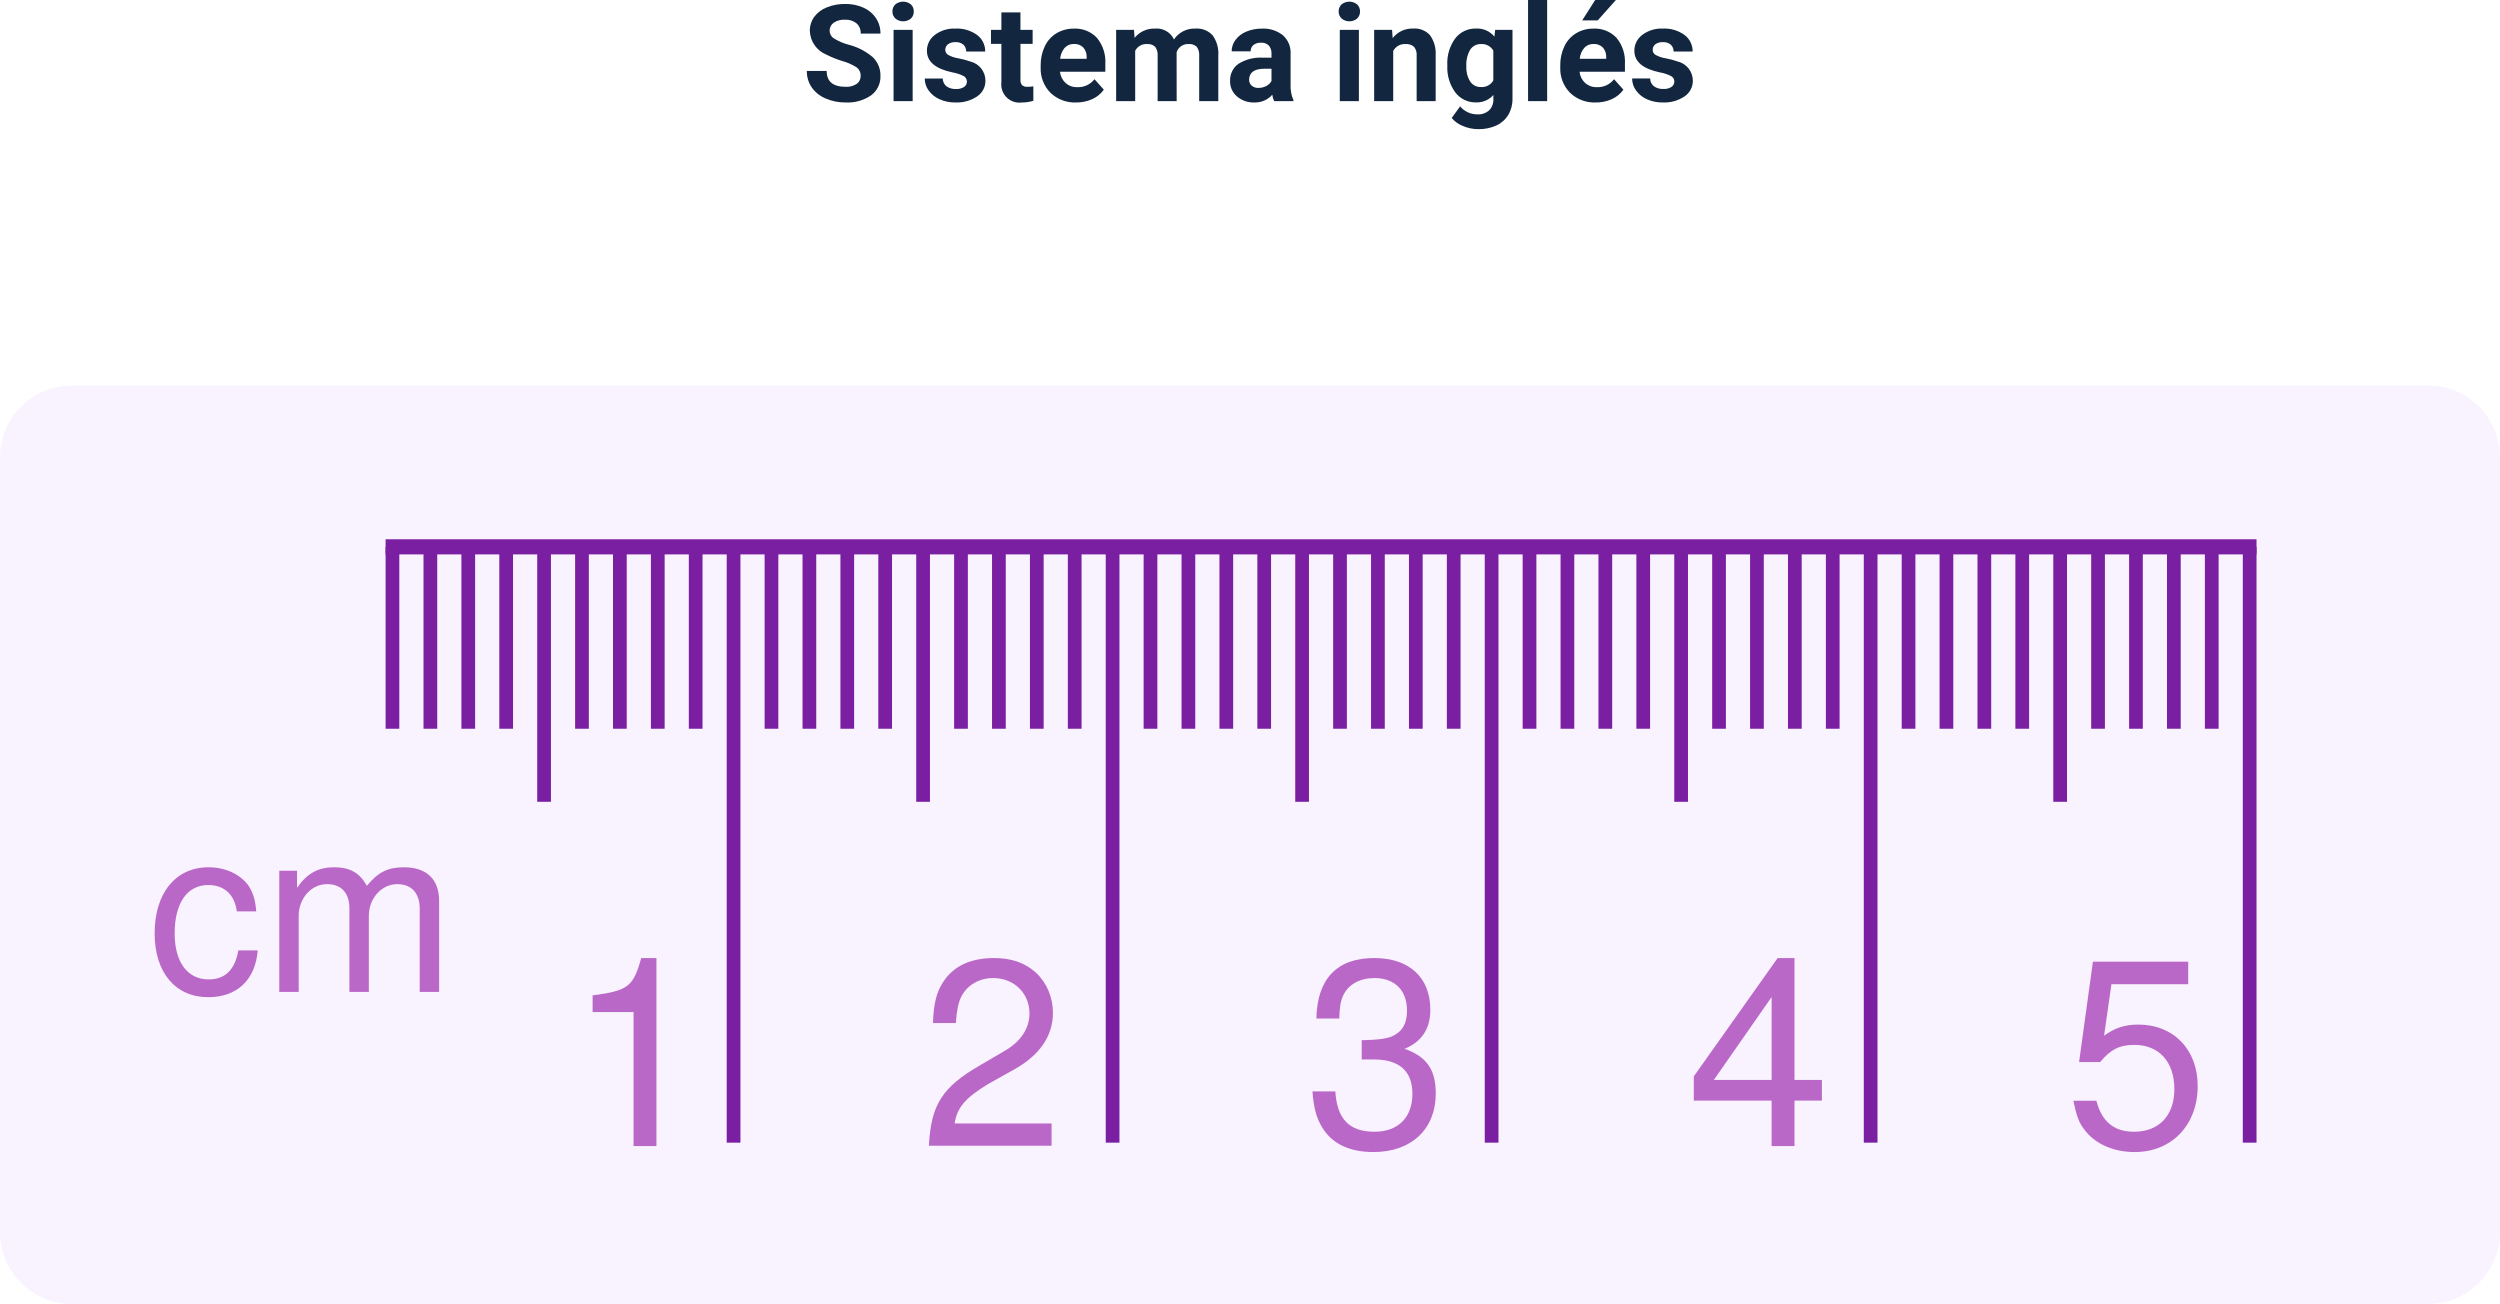
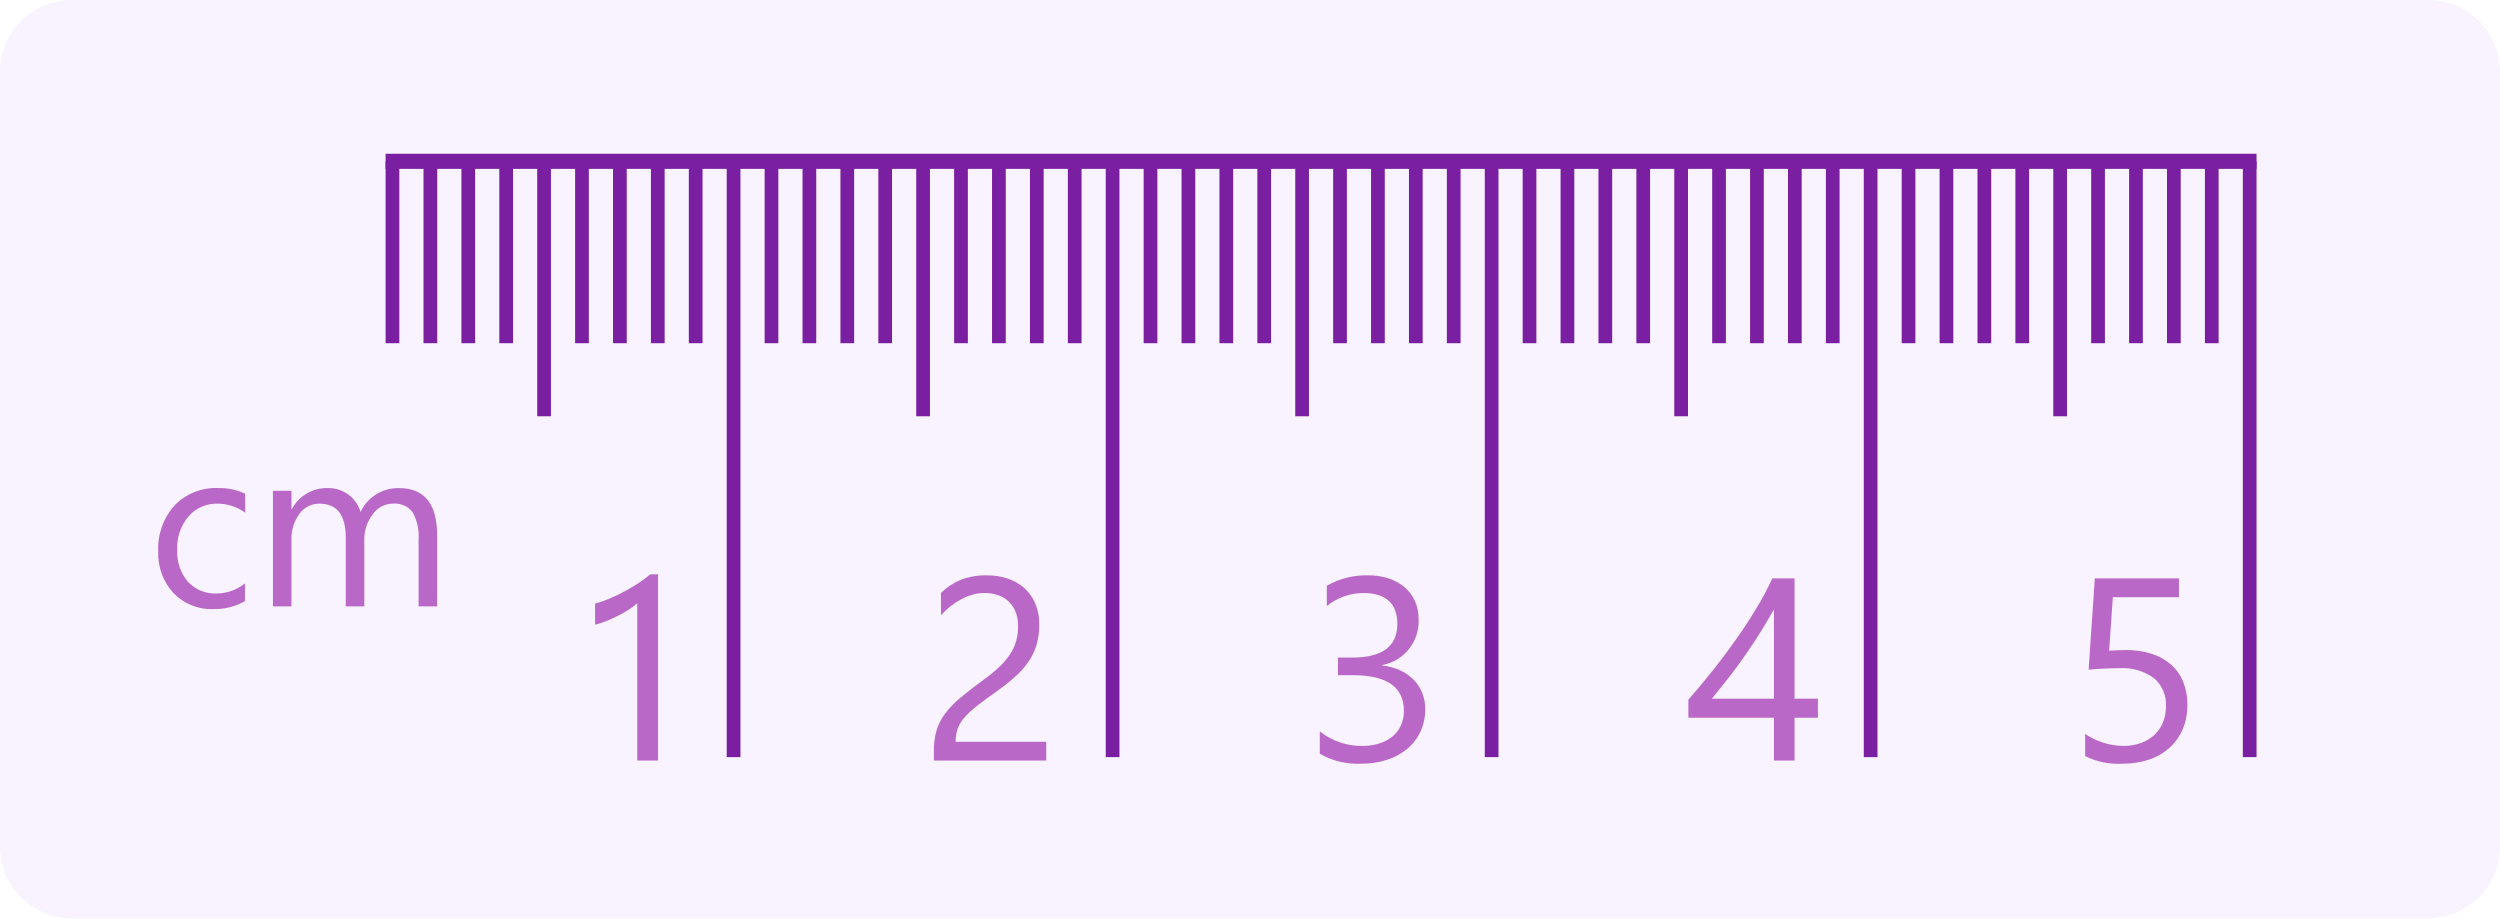
- <svg xmlns="http://www.w3.org/2000/svg" width="259.509" height="135.355" viewBox="0 0 259.509 135.355">
-   <g id="Grupo_1069675" data-name="Grupo 1069675" transform="translate(-813 -712.087)">
-     <g id="Grupo_1069674" data-name="Grupo 1069674">
-       <g id="Grupo_1054588" data-name="Grupo 1054588" transform="translate(489.313 -58.401)">
-         <path id="Trazado_816194" data-name="Trazado 816194" d="M22.336,12.389a1.052,1.052,0,0,0-.41-.892,5.38,5.38,0,0,0-1.477-.656,10.467,10.467,0,0,1-1.688-.68,2.759,2.759,0,0,1-1.7-2.468,2.4,2.4,0,0,1,.455-1.439,2.965,2.965,0,0,1,1.306-.988,4.914,4.914,0,0,1,1.911-.355,4.473,4.473,0,0,1,1.9.386,3.026,3.026,0,0,1,1.3,1.09,2.853,2.853,0,0,1,.461,1.6H22.343a1.342,1.342,0,0,0-.431-1.063,1.77,1.77,0,0,0-1.21-.379,1.891,1.891,0,0,0-1.169.318,1,1,0,0,0-.417.837.96.96,0,0,0,.489.813,5.522,5.522,0,0,0,1.439.615,6.217,6.217,0,0,1,2.55,1.306,2.6,2.6,0,0,1,.8,1.941,2.4,2.4,0,0,1-.978,2.027,4.279,4.279,0,0,1-2.632.735,5.082,5.082,0,0,1-2.092-.42,3.31,3.31,0,0,1-1.439-1.152,2.95,2.95,0,0,1-.5-1.7h2.058q0,1.647,1.969,1.647a1.915,1.915,0,0,0,1.142-.3A.967.967,0,0,0,22.336,12.389ZM27.736,15H25.754V7.6h1.982Zm-2.1-9.311a.973.973,0,0,1,.3-.731,1.281,1.281,0,0,1,1.617,0,.967.967,0,0,1,.3.731.97.97,0,0,1-.3.738,1.267,1.267,0,0,1-1.606,0A.97.97,0,0,1,25.638,5.689Zm7.731,7.267a.637.637,0,0,0-.359-.571,4.077,4.077,0,0,0-1.152-.373q-2.639-.554-2.639-2.242a2.032,2.032,0,0,1,.817-1.644,3.3,3.3,0,0,1,2.136-.66,3.547,3.547,0,0,1,2.252.663,2.09,2.09,0,0,1,.844,1.723H33.294a.956.956,0,0,0-.273-.7,1.157,1.157,0,0,0-.854-.277,1.182,1.182,0,0,0-.772.226.712.712,0,0,0-.273.574.609.609,0,0,0,.311.53,3.2,3.2,0,0,0,1.049.349,8.571,8.571,0,0,1,1.244.332,2.044,2.044,0,0,1,1.565,1.989,1.929,1.929,0,0,1-.868,1.637,3.745,3.745,0,0,1-2.242.625,3.912,3.912,0,0,1-1.651-.332A2.77,2.77,0,0,1,29.4,13.9a2.113,2.113,0,0,1-.41-1.248H30.86a1.031,1.031,0,0,0,.39.807,1.546,1.546,0,0,0,.971.28,1.43,1.43,0,0,0,.858-.215A.67.67,0,0,0,33.369,12.956Zm5.558-7.171V7.6h1.265V9.053H38.927v3.691a.881.881,0,0,0,.157.588.79.79,0,0,0,.6.178,3.15,3.15,0,0,0,.581-.048v1.5a4.067,4.067,0,0,1-1.2.178,1.886,1.886,0,0,1-2.119-2.1V9.053h-1.08V7.6h1.08V5.785Zm5.77,9.352a3.631,3.631,0,0,1-2.649-1,3.548,3.548,0,0,1-1.022-2.659v-.191A4.468,4.468,0,0,1,41.456,9.3a3.161,3.161,0,0,1,1.22-1.354,3.425,3.425,0,0,1,1.8-.475,3.07,3.07,0,0,1,2.389.957,3.889,3.889,0,0,1,.872,2.714v.807h-4.71a1.835,1.835,0,0,0,.578,1.162,1.746,1.746,0,0,0,1.22.438,2.132,2.132,0,0,0,1.784-.827l.971,1.087a2.966,2.966,0,0,1-1.2.981A3.947,3.947,0,0,1,44.7,15.137Zm-.226-6.07a1.237,1.237,0,0,0-.954.4,2.048,2.048,0,0,0-.468,1.135H45.8V10.44a1.46,1.46,0,0,0-.355-1.015A1.277,1.277,0,0,0,44.471,9.066ZM50.712,7.6l.062.827A2.6,2.6,0,0,1,52.9,7.467a1.973,1.973,0,0,1,1.962,1.128,2.54,2.54,0,0,1,2.222-1.128,2.206,2.206,0,0,1,1.791.7,3.221,3.221,0,0,1,.588,2.109V15H57.479V10.283a1.408,1.408,0,0,0-.246-.919,1.091,1.091,0,0,0-.868-.291,1.233,1.233,0,0,0-1.23.848L55.141,15H53.166V10.29a1.391,1.391,0,0,0-.253-.93,1.1,1.1,0,0,0-.861-.287,1.28,1.28,0,0,0-1.217.7V15H48.859V7.6ZM65.265,15a2.194,2.194,0,0,1-.2-.663,2.39,2.39,0,0,1-1.866.8,2.626,2.626,0,0,1-1.8-.629,2.023,2.023,0,0,1-.714-1.586,2.09,2.09,0,0,1,.872-1.8,4.3,4.3,0,0,1,2.519-.636h.909v-.424a1.219,1.219,0,0,0-.263-.82,1.035,1.035,0,0,0-.831-.308,1.177,1.177,0,0,0-.783.239.813.813,0,0,0-.284.656H60.849a1.984,1.984,0,0,1,.4-1.189,2.621,2.621,0,0,1,1.121-.858,4.086,4.086,0,0,1,1.627-.311,3.228,3.228,0,0,1,2.17.687,2.4,2.4,0,0,1,.8,1.931v3.206a3.536,3.536,0,0,0,.294,1.593V15Zm-1.634-1.374a1.7,1.7,0,0,0,.807-.195,1.28,1.28,0,0,0,.547-.523V11.637h-.738q-1.483,0-1.579,1.025l-.007.116a.791.791,0,0,0,.26.608A1.009,1.009,0,0,0,63.632,13.626ZM74.056,15H72.074V7.6h1.982Zm-2.1-9.311a.973.973,0,0,1,.3-.731,1.281,1.281,0,0,1,1.617,0,.967.967,0,0,1,.3.731.97.97,0,0,1-.3.738,1.267,1.267,0,0,1-1.606,0A.97.97,0,0,1,71.958,5.689ZM77.5,7.6l.062.854a2.582,2.582,0,0,1,2.126-.991,2.146,2.146,0,0,1,1.75.69,3.221,3.221,0,0,1,.588,2.064V15H80.052V10.27a1.282,1.282,0,0,0-.273-.913,1.224,1.224,0,0,0-.909-.284,1.359,1.359,0,0,0-1.251.711V15H75.642V7.6Zm5.735,3.644a4.335,4.335,0,0,1,.81-2.741,2.625,2.625,0,0,1,2.184-1.039,2.3,2.3,0,0,1,1.894.834l.082-.7H90v7.15a3.161,3.161,0,0,1-.441,1.688,2.832,2.832,0,0,1-1.241,1.094,4.362,4.362,0,0,1-1.873.376,4.056,4.056,0,0,1-1.586-.325,2.815,2.815,0,0,1-1.169-.837l.875-1.2a2.314,2.314,0,0,0,1.791.827,1.694,1.694,0,0,0,1.224-.42,1.577,1.577,0,0,0,.438-1.193v-.4a2.285,2.285,0,0,1-1.8.772,2.618,2.618,0,0,1-2.157-1.042,4.334,4.334,0,0,1-.824-2.765Zm1.976.144a2.692,2.692,0,0,0,.4,1.576,1.284,1.284,0,0,0,1.107.571,1.372,1.372,0,0,0,1.292-.677V9.75a1.369,1.369,0,0,0-1.278-.677,1.292,1.292,0,0,0-1.118.581A3.034,3.034,0,0,0,85.213,11.391ZM93.6,15H91.618V4.5H93.6Zm5.031.137a3.631,3.631,0,0,1-2.649-1,3.548,3.548,0,0,1-1.022-2.659v-.191A4.468,4.468,0,0,1,95.391,9.3a3.161,3.161,0,0,1,1.22-1.354,3.425,3.425,0,0,1,1.8-.475,3.07,3.07,0,0,1,2.389.957,3.889,3.889,0,0,1,.872,2.714v.807h-4.71a1.835,1.835,0,0,0,.578,1.162,1.746,1.746,0,0,0,1.22.438,2.132,2.132,0,0,0,1.784-.827l.971,1.087a2.966,2.966,0,0,1-1.2.981A3.947,3.947,0,0,1,98.632,15.137Zm-.226-6.07a1.237,1.237,0,0,0-.954.4,2.048,2.048,0,0,0-.468,1.135h2.748V10.44a1.46,1.46,0,0,0-.355-1.015A1.277,1.277,0,0,0,98.406,9.066ZM98.584,4.5h2.153L98.844,6.619H97.237Zm8.217,8.456a.637.637,0,0,0-.359-.571,4.077,4.077,0,0,0-1.152-.373q-2.639-.554-2.639-2.242a2.032,2.032,0,0,1,.817-1.644,3.3,3.3,0,0,1,2.136-.66,3.547,3.547,0,0,1,2.252.663,2.09,2.09,0,0,1,.844,1.723h-1.976a.956.956,0,0,0-.273-.7,1.157,1.157,0,0,0-.854-.277,1.182,1.182,0,0,0-.772.226.712.712,0,0,0-.273.574.609.609,0,0,0,.311.53,3.2,3.2,0,0,0,1.049.349,8.571,8.571,0,0,1,1.244.332,2.044,2.044,0,0,1,1.565,1.989,1.929,1.929,0,0,1-.868,1.637,3.745,3.745,0,0,1-2.242.625,3.912,3.912,0,0,1-1.651-.332,2.77,2.77,0,0,1-1.131-.909,2.113,2.113,0,0,1-.41-1.248h1.873a1.031,1.031,0,0,0,.39.807,1.546,1.546,0,0,0,.971.28,1.43,1.43,0,0,0,.858-.215A.67.67,0,0,0,106.8,12.956Z" transform="translate(390.688 765.988)" fill="#12263f" />
-         <g id="Grupo_1054521" data-name="Grupo 1054521" transform="translate(1062.818 -155.853)">
-           <rect id="Rectángulo_3674" data-name="Rectángulo 3674" width="259.509" height="95.335" rx="7.453" transform="translate(-739.13 966.361)" fill="#f8f3ff" />
-           <text id="_1" data-name="1" transform="translate(-680.365 1045.304)" fill="#ba68c8" font-size="27" font-family="Helvetica">
-             <tspan x="0" y="0">1</tspan>
-           </text>
-           <text id="cm" transform="translate(-723.829 1029.305)" fill="#ba68c8" font-size="24" font-family="Helvetica">
-             <tspan x="0" y="0">cm</tspan>
-           </text>
-           <text id="_2" data-name="2" transform="translate(-643.629 1045.304)" fill="#ba68c8" font-size="27" font-family="Helvetica">
-             <tspan x="0" y="0">2</tspan>
-           </text>
-           <text id="_3" data-name="3" transform="translate(-603.751 1045.304)" fill="#ba68c8" font-size="27" font-family="Helvetica">
-             <tspan x="0" y="0">3</tspan>
-           </text>
-           <text id="_4" data-name="4" transform="translate(-564.058 1045.304)" fill="#ba68c8" font-size="27" font-family="Helvetica">
-             <tspan x="0" y="0">4</tspan>
-           </text>
-           <text id="_5" data-name="5" transform="translate(-524.847 1045.304)" fill="#ba68c8" font-size="27" font-family="Helvetica">
-             <tspan x="0" y="0">5</tspan>
-           </text>
-           <g id="Grupo_15332" data-name="Grupo 15332" transform="translate(-699.104 982.32)">
-             <rect id="Rectángulo_3675" data-name="Rectángulo 3675" width="1.424" height="18.882" transform="translate(0 0.785)" fill="#7b1fa2" />
-             <rect id="Rectángulo_3676" data-name="Rectángulo 3676" width="1.424" height="18.882" transform="translate(3.935 0.785)" fill="#7b1fa2" />
-             <rect id="Rectángulo_3677" data-name="Rectángulo 3677" width="1.424" height="18.882" transform="translate(7.868 0.785)" fill="#7b1fa2" />
-             <rect id="Rectángulo_3678" data-name="Rectángulo 3678" width="1.424" height="18.882" transform="translate(11.803 0.785)" fill="#7b1fa2" />
-             <rect id="Rectángulo_3679" data-name="Rectángulo 3679" width="1.424" height="26.466" transform="translate(15.738 0.785)" fill="#7b1fa2" />
-             <rect id="Rectángulo_3680" data-name="Rectángulo 3680" width="1.424" height="18.882" transform="translate(19.672 0.785)" fill="#7b1fa2" />
-             <rect id="Rectángulo_3681" data-name="Rectángulo 3681" width="1.424" height="18.882" transform="translate(23.606 0.785)" fill="#7b1fa2" />
-             <rect id="Rectángulo_3682" data-name="Rectángulo 3682" width="1.424" height="18.882" transform="translate(27.541 0.785)" fill="#7b1fa2" />
-             <rect id="Rectángulo_3683" data-name="Rectángulo 3683" width="1.424" height="18.882" transform="translate(31.475 0.785)" fill="#7b1fa2" />
-             <rect id="Rectángulo_3684" data-name="Rectángulo 3684" width="1.424" height="61.848" transform="translate(35.409 0.785)" fill="#7b1fa2" />
-             <rect id="Rectángulo_3685" data-name="Rectángulo 3685" width="1.424" height="18.882" transform="translate(39.343 0.785)" fill="#7b1fa2" />
-             <rect id="Rectángulo_3686" data-name="Rectángulo 3686" width="1.424" height="18.882" transform="translate(43.278 0.785)" fill="#7b1fa2" />
-             <rect id="Rectángulo_3687" data-name="Rectángulo 3687" width="1.424" height="18.882" transform="translate(47.212 0.785)" fill="#7b1fa2" />
-             <rect id="Rectángulo_3688" data-name="Rectángulo 3688" width="1.424" height="18.882" transform="translate(51.146 0.785)" fill="#7b1fa2" />
-             <rect id="Rectángulo_3689" data-name="Rectángulo 3689" width="1.424" height="26.466" transform="translate(55.081 0.785)" fill="#7b1fa2" />
-             <rect id="Rectángulo_3690" data-name="Rectángulo 3690" width="1.424" height="18.882" transform="translate(59.016 0.785)" fill="#7b1fa2" />
-             <rect id="Rectángulo_3691" data-name="Rectángulo 3691" width="1.424" height="18.882" transform="translate(62.95 0.785)" fill="#7b1fa2" />
-             <rect id="Rectángulo_3692" data-name="Rectángulo 3692" width="1.424" height="18.882" transform="translate(66.884 0.785)" fill="#7b1fa2" />
-             <rect id="Rectángulo_3693" data-name="Rectángulo 3693" width="1.424" height="18.882" transform="translate(70.819 0.785)" fill="#7b1fa2" />
-             <rect id="Rectángulo_3694" data-name="Rectángulo 3694" width="1.424" height="61.848" transform="translate(74.753 0.785)" fill="#7b1fa2" />
-             <rect id="Rectángulo_3695" data-name="Rectángulo 3695" width="1.424" height="18.882" transform="translate(78.687 0.785)" fill="#7b1fa2" />
-             <rect id="Rectángulo_3696" data-name="Rectángulo 3696" width="1.424" height="18.882" transform="translate(82.622 0.785)" fill="#7b1fa2" />
-             <rect id="Rectángulo_3697" data-name="Rectángulo 3697" width="1.424" height="18.882" transform="translate(86.556 0.785)" fill="#7b1fa2" />
-             <rect id="Rectángulo_3698" data-name="Rectángulo 3698" width="1.424" height="18.882" transform="translate(90.49 0.785)" fill="#7b1fa2" />
-             <rect id="Rectángulo_3699" data-name="Rectángulo 3699" width="1.424" height="26.466" transform="translate(94.424 0.785)" fill="#7b1fa2" />
-             <rect id="Rectángulo_3700" data-name="Rectángulo 3700" width="1.424" height="18.882" transform="translate(98.359 0.785)" fill="#7b1fa2" />
-             <rect id="Rectángulo_3701" data-name="Rectángulo 3701" width="1.424" height="18.882" transform="translate(102.293 0.785)" fill="#7b1fa2" />
-             <rect id="Rectángulo_3702" data-name="Rectángulo 3702" width="1.424" height="18.882" transform="translate(106.227 0.785)" fill="#7b1fa2" />
-             <rect id="Rectángulo_3703" data-name="Rectángulo 3703" width="1.424" height="18.882" transform="translate(110.162 0.785)" fill="#7b1fa2" />
-             <rect id="Rectángulo_3704" data-name="Rectángulo 3704" width="1.424" height="61.848" transform="translate(114.097 0.785)" fill="#7b1fa2" />
-             <rect id="Rectángulo_3705" data-name="Rectángulo 3705" width="1.424" height="18.882" transform="translate(118.031 0.785)" fill="#7b1fa2" />
-             <rect id="Rectángulo_3706" data-name="Rectángulo 3706" width="1.424" height="18.882" transform="translate(121.965 0.785)" fill="#7b1fa2" />
-             <rect id="Rectángulo_3707" data-name="Rectángulo 3707" width="1.424" height="18.882" transform="translate(125.9 0.785)" fill="#7b1fa2" />
-             <rect id="Rectángulo_3708" data-name="Rectángulo 3708" width="1.424" height="18.882" transform="translate(129.834 0.785)" fill="#7b1fa2" />
-             <rect id="Rectángulo_3709" data-name="Rectángulo 3709" width="1.424" height="26.466" transform="translate(133.768 0.785)" fill="#7b1fa2" />
-             <rect id="Rectángulo_3710" data-name="Rectángulo 3710" width="1.424" height="18.882" transform="translate(137.703 0.785)" fill="#7b1fa2" />
-             <rect id="Rectángulo_3711" data-name="Rectángulo 3711" width="1.424" height="18.882" transform="translate(141.637 0.785)" fill="#7b1fa2" />
-             <rect id="Rectángulo_3712" data-name="Rectángulo 3712" width="1.424" height="18.882" transform="translate(145.571 0.785)" fill="#7b1fa2" />
-             <rect id="Rectángulo_3713" data-name="Rectángulo 3713" width="1.424" height="18.882" transform="translate(149.505 0.785)" fill="#7b1fa2" />
-             <rect id="Rectángulo_3714" data-name="Rectángulo 3714" width="1.424" height="61.848" transform="translate(153.44 0.785)" fill="#7b1fa2" />
-             <rect id="Rectángulo_3715" data-name="Rectángulo 3715" width="1.424" height="18.882" transform="translate(157.375 0.785)" fill="#7b1fa2" />
-             <rect id="Rectángulo_3716" data-name="Rectángulo 3716" width="1.424" height="18.882" transform="translate(161.308 0.785)" fill="#7b1fa2" />
-             <rect id="Rectángulo_3717" data-name="Rectángulo 3717" width="1.424" height="18.882" transform="translate(165.243 0.785)" fill="#7b1fa2" />
-             <rect id="Rectángulo_3718" data-name="Rectángulo 3718" width="1.424" height="18.882" transform="translate(169.178 0.785)" fill="#7b1fa2" />
-             <rect id="Rectángulo_3719" data-name="Rectángulo 3719" width="1.424" height="26.466" transform="translate(173.112 0.785)" fill="#7b1fa2" />
-             <rect id="Rectángulo_3720" data-name="Rectángulo 3720" width="1.424" height="18.882" transform="translate(177.046 0.785)" fill="#7b1fa2" />
-             <rect id="Rectángulo_3721" data-name="Rectángulo 3721" width="1.424" height="18.882" transform="translate(180.981 0.785)" fill="#7b1fa2" />
-             <rect id="Rectángulo_3722" data-name="Rectángulo 3722" width="1.424" height="18.882" transform="translate(184.915 0.785)" fill="#7b1fa2" />
-             <rect id="Rectángulo_3723" data-name="Rectángulo 3723" width="1.424" height="18.882" transform="translate(188.849 0.785)" fill="#7b1fa2" />
-             <rect id="Rectángulo_3724" data-name="Rectángulo 3724" width="1.424" height="61.848" transform="translate(192.784 0.785)" fill="#7b1fa2" />
-             <rect id="Rectángulo_3725" data-name="Rectángulo 3725" width="194.208" height="1.57" fill="#7b1fa2" />
-           </g>
-         </g>
-       </g>
-     </g>
+ <svg xmlns="http://www.w3.org/2000/svg" width="259.509" height="95.335" viewBox="0 0 259.509 95.335">
+   <g id="Grupo_1078512" data-name="Grupo 1078512" transform="translate(-810 -756.107)">
+     <path id="Trazado_841134" data-name="Trazado 841134" d="M7.453,0h244.6a7.453,7.453,0,0,1,7.453,7.453V87.882a7.453,7.453,0,0,1-7.453,7.453H7.453A7.453,7.453,0,0,1,0,87.882V7.453A7.453,7.453,0,0,1,7.453,0Z" transform="translate(810 756.107)" fill="#f8f3ff" />
+     <path id="Trazado_841135" data-name="Trazado 841135" d="M9.545,0H7.383V-16.334a5,5,0,0,1-.732.573,11.927,11.927,0,0,1-1.081.639q-.6.316-1.266.593a9.2,9.2,0,0,1-1.3.435v-2.188a12.569,12.569,0,0,0,1.51-.534q.8-.336,1.569-.751t1.457-.87a11.566,11.566,0,0,0,1.187-.89h.817Z" transform="translate(868.766 835.051)" fill="#ba68c8" />
+     <path id="Trazado_841136" data-name="Trazado 841136" d="M10.125-.551A6.245,6.245,0,0,1,6.844.281,5.433,5.433,0,0,1,2.7-1.389a6.052,6.052,0,0,1-1.576-4.33,6.653,6.653,0,0,1,1.7-4.764,5.944,5.944,0,0,1,4.535-1.8,6.313,6.313,0,0,1,2.789.586v1.969a4.887,4.887,0,0,0-2.859-.937A3.864,3.864,0,0,0,4.271-9.346,5,5,0,0,0,3.094-5.883,4.763,4.763,0,0,0,4.2-2.555,3.817,3.817,0,0,0,7.172-1.336a4.817,4.817,0,0,0,2.953-1.043ZM30.07,0H28.148V-6.891a5.2,5.2,0,0,0-.615-2.883,2.333,2.333,0,0,0-2.068-.891,2.561,2.561,0,0,0-2.092,1.125,4.3,4.3,0,0,0-.861,2.7V0H20.59V-7.125q0-3.539-2.73-3.539A2.529,2.529,0,0,0,15.773-9.6a4.384,4.384,0,0,0-.82,2.76V0H13.031V-12h1.922v1.9H15a4.077,4.077,0,0,1,3.727-2.18,3.475,3.475,0,0,1,2.145.686,3.449,3.449,0,0,1,1.254,1.8,4.282,4.282,0,0,1,3.984-2.484q3.961,0,3.961,4.887Z" transform="translate(825.302 819.051)" fill="#ba68c8" />
+     <path id="Trazado_841137" data-name="Trazado 841137" d="M10.178-13.948a3.909,3.909,0,0,0-.27-1.516,3,3,0,0,0-.738-1.074,3.025,3.025,0,0,0-1.1-.639A4.311,4.311,0,0,0,6.7-17.389a4.535,4.535,0,0,0-1.239.171,6.025,6.025,0,0,0-1.18.475,7.258,7.258,0,0,0-1.107.725,8,8,0,0,0-1,.936V-17.4a6.464,6.464,0,0,1,2.037-1.351,7.172,7.172,0,0,1,2.749-.468,6.636,6.636,0,0,1,2.149.336,4.927,4.927,0,0,1,1.714.982,4.54,4.54,0,0,1,1.14,1.6,5.38,5.38,0,0,1,.415,2.175,7.459,7.459,0,0,1-.257,2.03,6.279,6.279,0,0,1-.778,1.714,8.27,8.27,0,0,1-1.312,1.542,18.581,18.581,0,0,1-1.859,1.5q-1.332.949-2.2,1.622A9.7,9.7,0,0,0,4.608-4.463,3.654,3.654,0,0,0,3.9-3.289a4.1,4.1,0,0,0-.2,1.351H13.1V0H1.437V-.936A7.8,7.8,0,0,1,1.7-3.072a5.546,5.546,0,0,1,.87-1.753A9.731,9.731,0,0,1,4.159-6.486q.982-.831,2.406-1.872a15.211,15.211,0,0,0,1.72-1.411A7.334,7.334,0,0,0,9.4-11.114a4.829,4.829,0,0,0,.6-1.365A5.883,5.883,0,0,0,10.178-13.948Z" transform="translate(905.502 835.05)" fill="#ba68c8" />
+     <path id="Trazado_841138" data-name="Trazado 841138" d="M12.564-5.353a5.511,5.511,0,0,1-.481,2.327,5.138,5.138,0,0,1-1.358,1.793,6.267,6.267,0,0,1-2.1,1.154,8.506,8.506,0,0,1-2.7.409A7.854,7.854,0,0,1,1.622-.7v-2.32A6.887,6.887,0,0,0,6-1.516a5.948,5.948,0,0,0,1.786-.25,4.005,4.005,0,0,0,1.371-.725,3.221,3.221,0,0,0,.883-1.147,3.582,3.582,0,0,0,.31-1.516q0-3.7-5.273-3.7H3.507v-1.833H5q4.667,0,4.667-3.48,0-3.217-3.56-3.217a6.061,6.061,0,0,0-3.757,1.345v-2.1a8.214,8.214,0,0,1,4.3-1.081,6.6,6.6,0,0,1,2.149.33,4.924,4.924,0,0,1,1.648.923A4.09,4.09,0,0,1,11.5-16.545a4.395,4.395,0,0,1,.376,1.833,4.615,4.615,0,0,1-3.771,4.8v.053a5.964,5.964,0,0,1,1.78.468,4.749,4.749,0,0,1,1.411.943,4.2,4.2,0,0,1,.929,1.365A4.356,4.356,0,0,1,12.564-5.353Z" transform="translate(945.379 835.05)" fill="#ba68c8" />
+     <path id="Trazado_841139" data-name="Trazado 841139" d="M11.206-18.905V-6.42h2.426v1.978H11.206V0H9.07V-4.443H.185V-6.315q1.239-1.4,2.5-2.986t2.419-3.223q1.154-1.635,2.136-3.263A29.82,29.82,0,0,0,8.9-18.905ZM2.624-6.42H9.07v-9.255Q8.082-13.948,7.2-12.59T5.517-10.125q-.8,1.107-1.523,2T2.624-6.42Z" transform="translate(985.073 835.05)" fill="#ba68c8" />
+     <path id="Trazado_841140" data-name="Trazado 841140" d="M12.775-5.774a6.363,6.363,0,0,1-.475,2.5,5.477,5.477,0,0,1-1.351,1.925A6.051,6.051,0,0,1,8.833-.105,8.275,8.275,0,0,1,6.078.33,7.612,7.612,0,0,1,2.162-.461V-2.755A7.2,7.2,0,0,0,6.1-1.516a5.335,5.335,0,0,0,1.852-.3,4.116,4.116,0,0,0,1.4-.844,3.613,3.613,0,0,0,.89-1.305,4.418,4.418,0,0,0,.31-1.674A3.587,3.587,0,0,0,9.321-8.536a5.435,5.435,0,0,0-3.6-1.048q-.382,0-.8.013t-.844.033q-.422.02-.824.046t-.732.066l.646-9.479H11.9v1.951H5.036L4.654-11.4q.422-.026.9-.046t.844-.02a8.485,8.485,0,0,1,2.689.4,5.7,5.7,0,0,1,2.01,1.127,4.726,4.726,0,0,1,1.252,1.793A6.306,6.306,0,0,1,12.775-5.774Z" transform="translate(1024.284 835.05)" fill="#ba68c8" />
+     <path id="Trazado_841141" data-name="Trazado 841141" d="M0,0H1.424V18.882H0Z" transform="translate(850.027 772.852)" fill="#7b1fa2" />
+     <path id="Trazado_841142" data-name="Trazado 841142" d="M0,0H1.424V18.882H0Z" transform="translate(853.962 772.852)" fill="#7b1fa2" />
+     <path id="Trazado_841143" data-name="Trazado 841143" d="M0,0H1.424V18.882H0Z" transform="translate(857.896 772.852)" fill="#7b1fa2" />
+     <path id="Trazado_841144" data-name="Trazado 841144" d="M0,0H1.424V18.882H0Z" transform="translate(861.83 772.852)" fill="#7b1fa2" />
+     <path id="Trazado_841145" data-name="Trazado 841145" d="M0,0H1.424V26.466H0Z" transform="translate(865.765 772.852)" fill="#7b1fa2" />
+     <path id="Trazado_841146" data-name="Trazado 841146" d="M0,0H1.424V18.882H0Z" transform="translate(869.699 772.852)" fill="#7b1fa2" />
+     <path id="Trazado_841147" data-name="Trazado 841147" d="M0,0H1.424V18.882H0Z" transform="translate(873.634 772.852)" fill="#7b1fa2" />
+     <path id="Trazado_841148" data-name="Trazado 841148" d="M0,0H1.424V18.882H0Z" transform="translate(877.568 772.852)" fill="#7b1fa2" />
+     <path id="Trazado_841149" data-name="Trazado 841149" d="M0,0H1.424V18.882H0Z" transform="translate(881.502 772.852)" fill="#7b1fa2" />
+     <path id="Trazado_841150" data-name="Trazado 841150" d="M0,0H1.424V61.848H0Z" transform="translate(885.437 772.852)" fill="#7b1fa2" />
+     <path id="Trazado_841151" data-name="Trazado 841151" d="M0,0H1.424V18.882H0Z" transform="translate(889.371 772.852)" fill="#7b1fa2" />
+     <path id="Trazado_841152" data-name="Trazado 841152" d="M0,0H1.424V18.882H0Z" transform="translate(893.305 772.852)" fill="#7b1fa2" />
+     <path id="Trazado_841153" data-name="Trazado 841153" d="M0,0H1.424V18.882H0Z" transform="translate(897.24 772.852)" fill="#7b1fa2" />
+     <path id="Trazado_841154" data-name="Trazado 841154" d="M0,0H1.424V18.882H0Z" transform="translate(901.174 772.852)" fill="#7b1fa2" />
+     <path id="Trazado_841155" data-name="Trazado 841155" d="M0,0H1.424V26.466H0Z" transform="translate(905.108 772.852)" fill="#7b1fa2" />
+     <path id="Trazado_841156" data-name="Trazado 841156" d="M0,0H1.424V18.882H0Z" transform="translate(909.043 772.852)" fill="#7b1fa2" />
+     <path id="Trazado_841157" data-name="Trazado 841157" d="M0,0H1.424V18.882H0Z" transform="translate(912.977 772.852)" fill="#7b1fa2" />
+     <path id="Trazado_841158" data-name="Trazado 841158" d="M0,0H1.424V18.882H0Z" transform="translate(916.911 772.852)" fill="#7b1fa2" />
+     <path id="Trazado_841159" data-name="Trazado 841159" d="M0,0H1.424V18.882H0Z" transform="translate(920.846 772.852)" fill="#7b1fa2" />
+     <path id="Trazado_841160" data-name="Trazado 841160" d="M0,0H1.424V61.848H0Z" transform="translate(924.78 772.852)" fill="#7b1fa2" />
+     <path id="Trazado_841161" data-name="Trazado 841161" d="M0,0H1.424V18.882H0Z" transform="translate(928.715 772.852)" fill="#7b1fa2" />
+     <path id="Trazado_841162" data-name="Trazado 841162" d="M0,0H1.424V18.882H0Z" transform="translate(932.649 772.852)" fill="#7b1fa2" />
+     <path id="Trazado_841163" data-name="Trazado 841163" d="M0,0H1.424V18.882H0Z" transform="translate(936.583 772.852)" fill="#7b1fa2" />
+     <path id="Trazado_841164" data-name="Trazado 841164" d="M0,0H1.424V18.882H0Z" transform="translate(940.518 772.852)" fill="#7b1fa2" />
+     <path id="Trazado_841165" data-name="Trazado 841165" d="M0,0H1.424V26.466H0Z" transform="translate(944.451 772.852)" fill="#7b1fa2" />
+     <path id="Trazado_841166" data-name="Trazado 841166" d="M0,0H1.424V18.882H0Z" transform="translate(948.386 772.852)" fill="#7b1fa2" />
+     <path id="Trazado_841167" data-name="Trazado 841167" d="M0,0H1.424V18.882H0Z" transform="translate(952.32 772.852)" fill="#7b1fa2" />
+     <path id="Trazado_841168" data-name="Trazado 841168" d="M0,0H1.424V18.882H0Z" transform="translate(956.255 772.852)" fill="#7b1fa2" />
+     <path id="Trazado_841169" data-name="Trazado 841169" d="M0,0H1.424V18.882H0Z" transform="translate(960.189 772.852)" fill="#7b1fa2" />
+     <path id="Trazado_841170" data-name="Trazado 841170" d="M0,0H1.424V61.848H0Z" transform="translate(964.124 772.852)" fill="#7b1fa2" />
+     <path id="Trazado_841171" data-name="Trazado 841171" d="M0,0H1.424V18.882H0Z" transform="translate(968.058 772.852)" fill="#7b1fa2" />
+     <path id="Trazado_841172" data-name="Trazado 841172" d="M0,0H1.424V18.882H0Z" transform="translate(971.992 772.852)" fill="#7b1fa2" />
+     <path id="Trazado_841173" data-name="Trazado 841173" d="M0,0H1.424V18.882H0Z" transform="translate(975.927 772.852)" fill="#7b1fa2" />
+     <path id="Trazado_841174" data-name="Trazado 841174" d="M0,0H1.424V18.882H0Z" transform="translate(979.861 772.852)" fill="#7b1fa2" />
+     <path id="Trazado_841175" data-name="Trazado 841175" d="M0,0H1.424V26.466H0Z" transform="translate(983.796 772.852)" fill="#7b1fa2" />
+     <path id="Trazado_841176" data-name="Trazado 841176" d="M0,0H1.424V18.882H0Z" transform="translate(987.73 772.852)" fill="#7b1fa2" />
+     <path id="Trazado_841177" data-name="Trazado 841177" d="M0,0H1.424V18.882H0Z" transform="translate(991.664 772.852)" fill="#7b1fa2" />
+     <path id="Trazado_841178" data-name="Trazado 841178" d="M0,0H1.424V18.882H0Z" transform="translate(995.599 772.852)" fill="#7b1fa2" />
+     <path id="Trazado_841179" data-name="Trazado 841179" d="M0,0H1.424V18.882H0Z" transform="translate(999.532 772.852)" fill="#7b1fa2" />
+     <path id="Trazado_841180" data-name="Trazado 841180" d="M0,0H1.424V61.848H0Z" transform="translate(1003.467 772.852)" fill="#7b1fa2" />
+     <path id="Trazado_841181" data-name="Trazado 841181" d="M0,0H1.424V18.882H0Z" transform="translate(1007.402 772.852)" fill="#7b1fa2" />
+     <path id="Trazado_841182" data-name="Trazado 841182" d="M0,0H1.424V18.882H0Z" transform="translate(1011.336 772.852)" fill="#7b1fa2" />
+     <path id="Trazado_841183" data-name="Trazado 841183" d="M0,0H1.424V18.882H0Z" transform="translate(1015.271 772.852)" fill="#7b1fa2" />
+     <path id="Trazado_841184" data-name="Trazado 841184" d="M0,0H1.424V18.882H0Z" transform="translate(1019.205 772.852)" fill="#7b1fa2" />
+     <path id="Trazado_841185" data-name="Trazado 841185" d="M0,0H1.424V26.466H0Z" transform="translate(1023.139 772.852)" fill="#7b1fa2" />
+     <path id="Trazado_841186" data-name="Trazado 841186" d="M0,0H1.424V18.882H0Z" transform="translate(1027.073 772.852)" fill="#7b1fa2" />
+     <path id="Trazado_841187" data-name="Trazado 841187" d="M0,0H1.424V18.882H0Z" transform="translate(1031.008 772.852)" fill="#7b1fa2" />
+     <path id="Trazado_841188" data-name="Trazado 841188" d="M0,0H1.424V18.882H0Z" transform="translate(1034.942 772.852)" fill="#7b1fa2" />
+     <path id="Trazado_841189" data-name="Trazado 841189" d="M0,0H1.424V18.882H0Z" transform="translate(1038.877 772.852)" fill="#7b1fa2" />
+     <path id="Trazado_841190" data-name="Trazado 841190" d="M0,0H1.424V61.848H0Z" transform="translate(1042.812 772.852)" fill="#7b1fa2" />
+     <path id="Trazado_841191" data-name="Trazado 841191" d="M0,0H194.208V1.57H0Z" transform="translate(850.027 772.066)" fill="#7b1fa2" />
  </g>
</svg>
